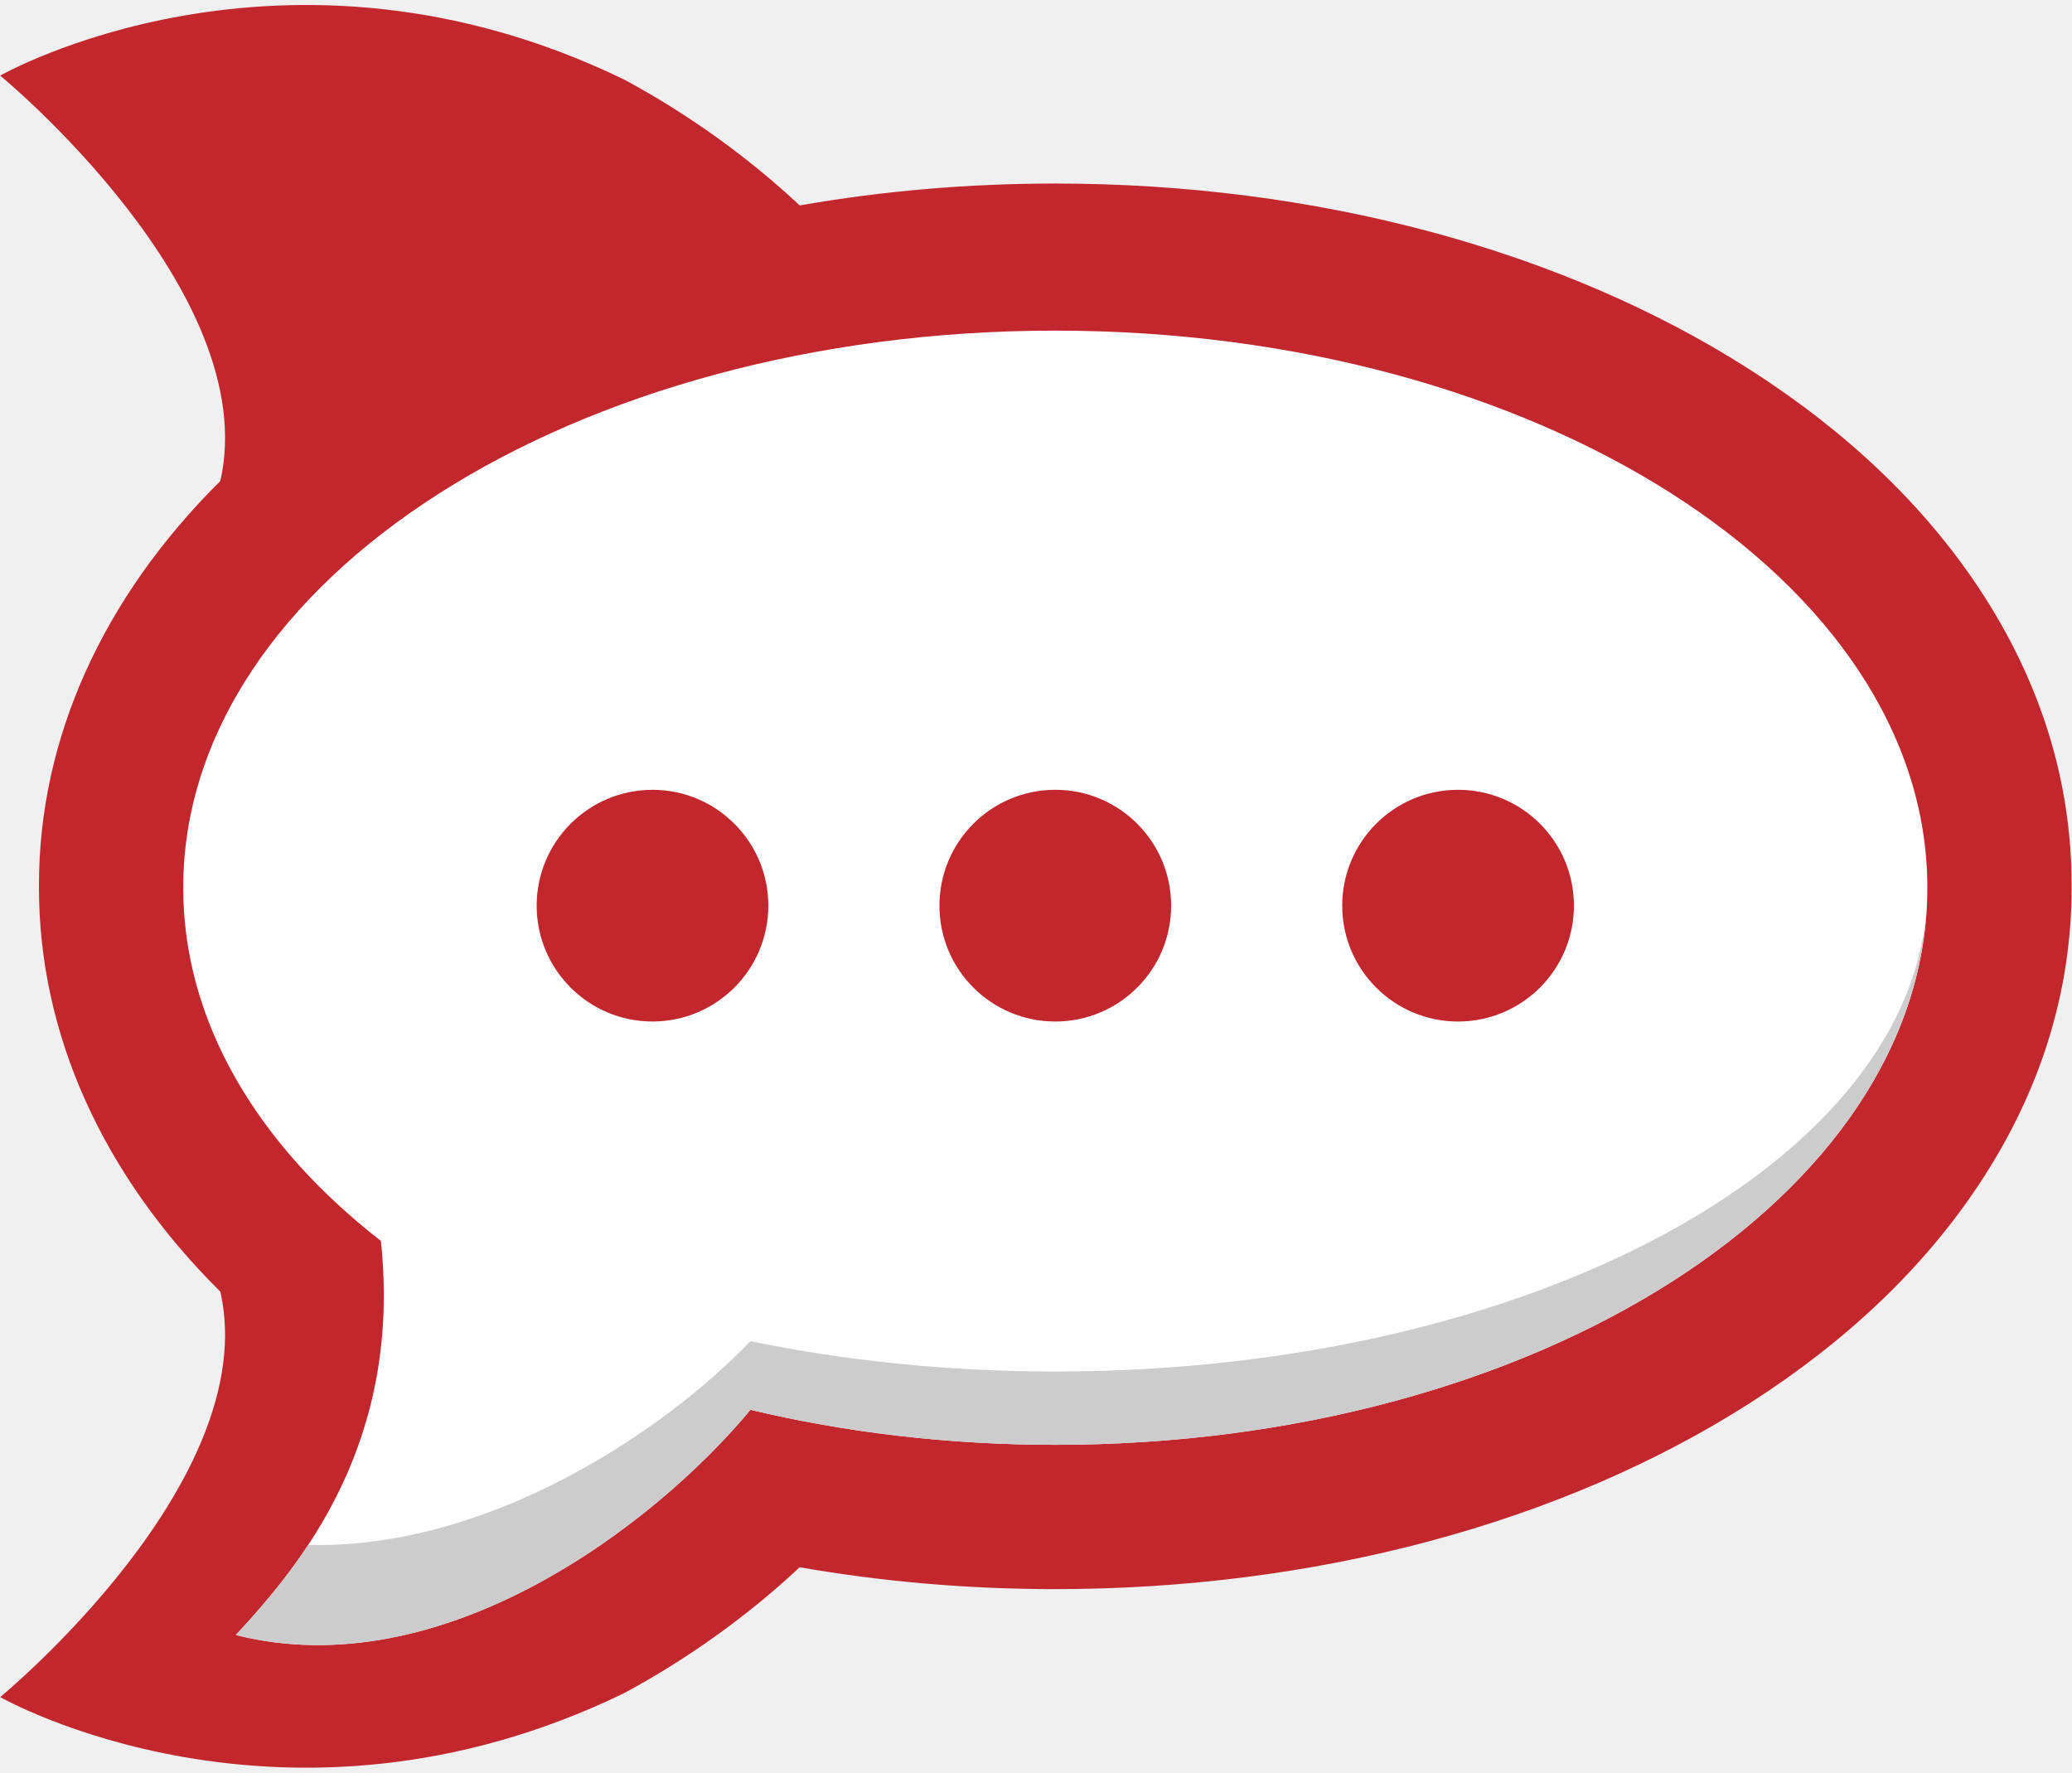
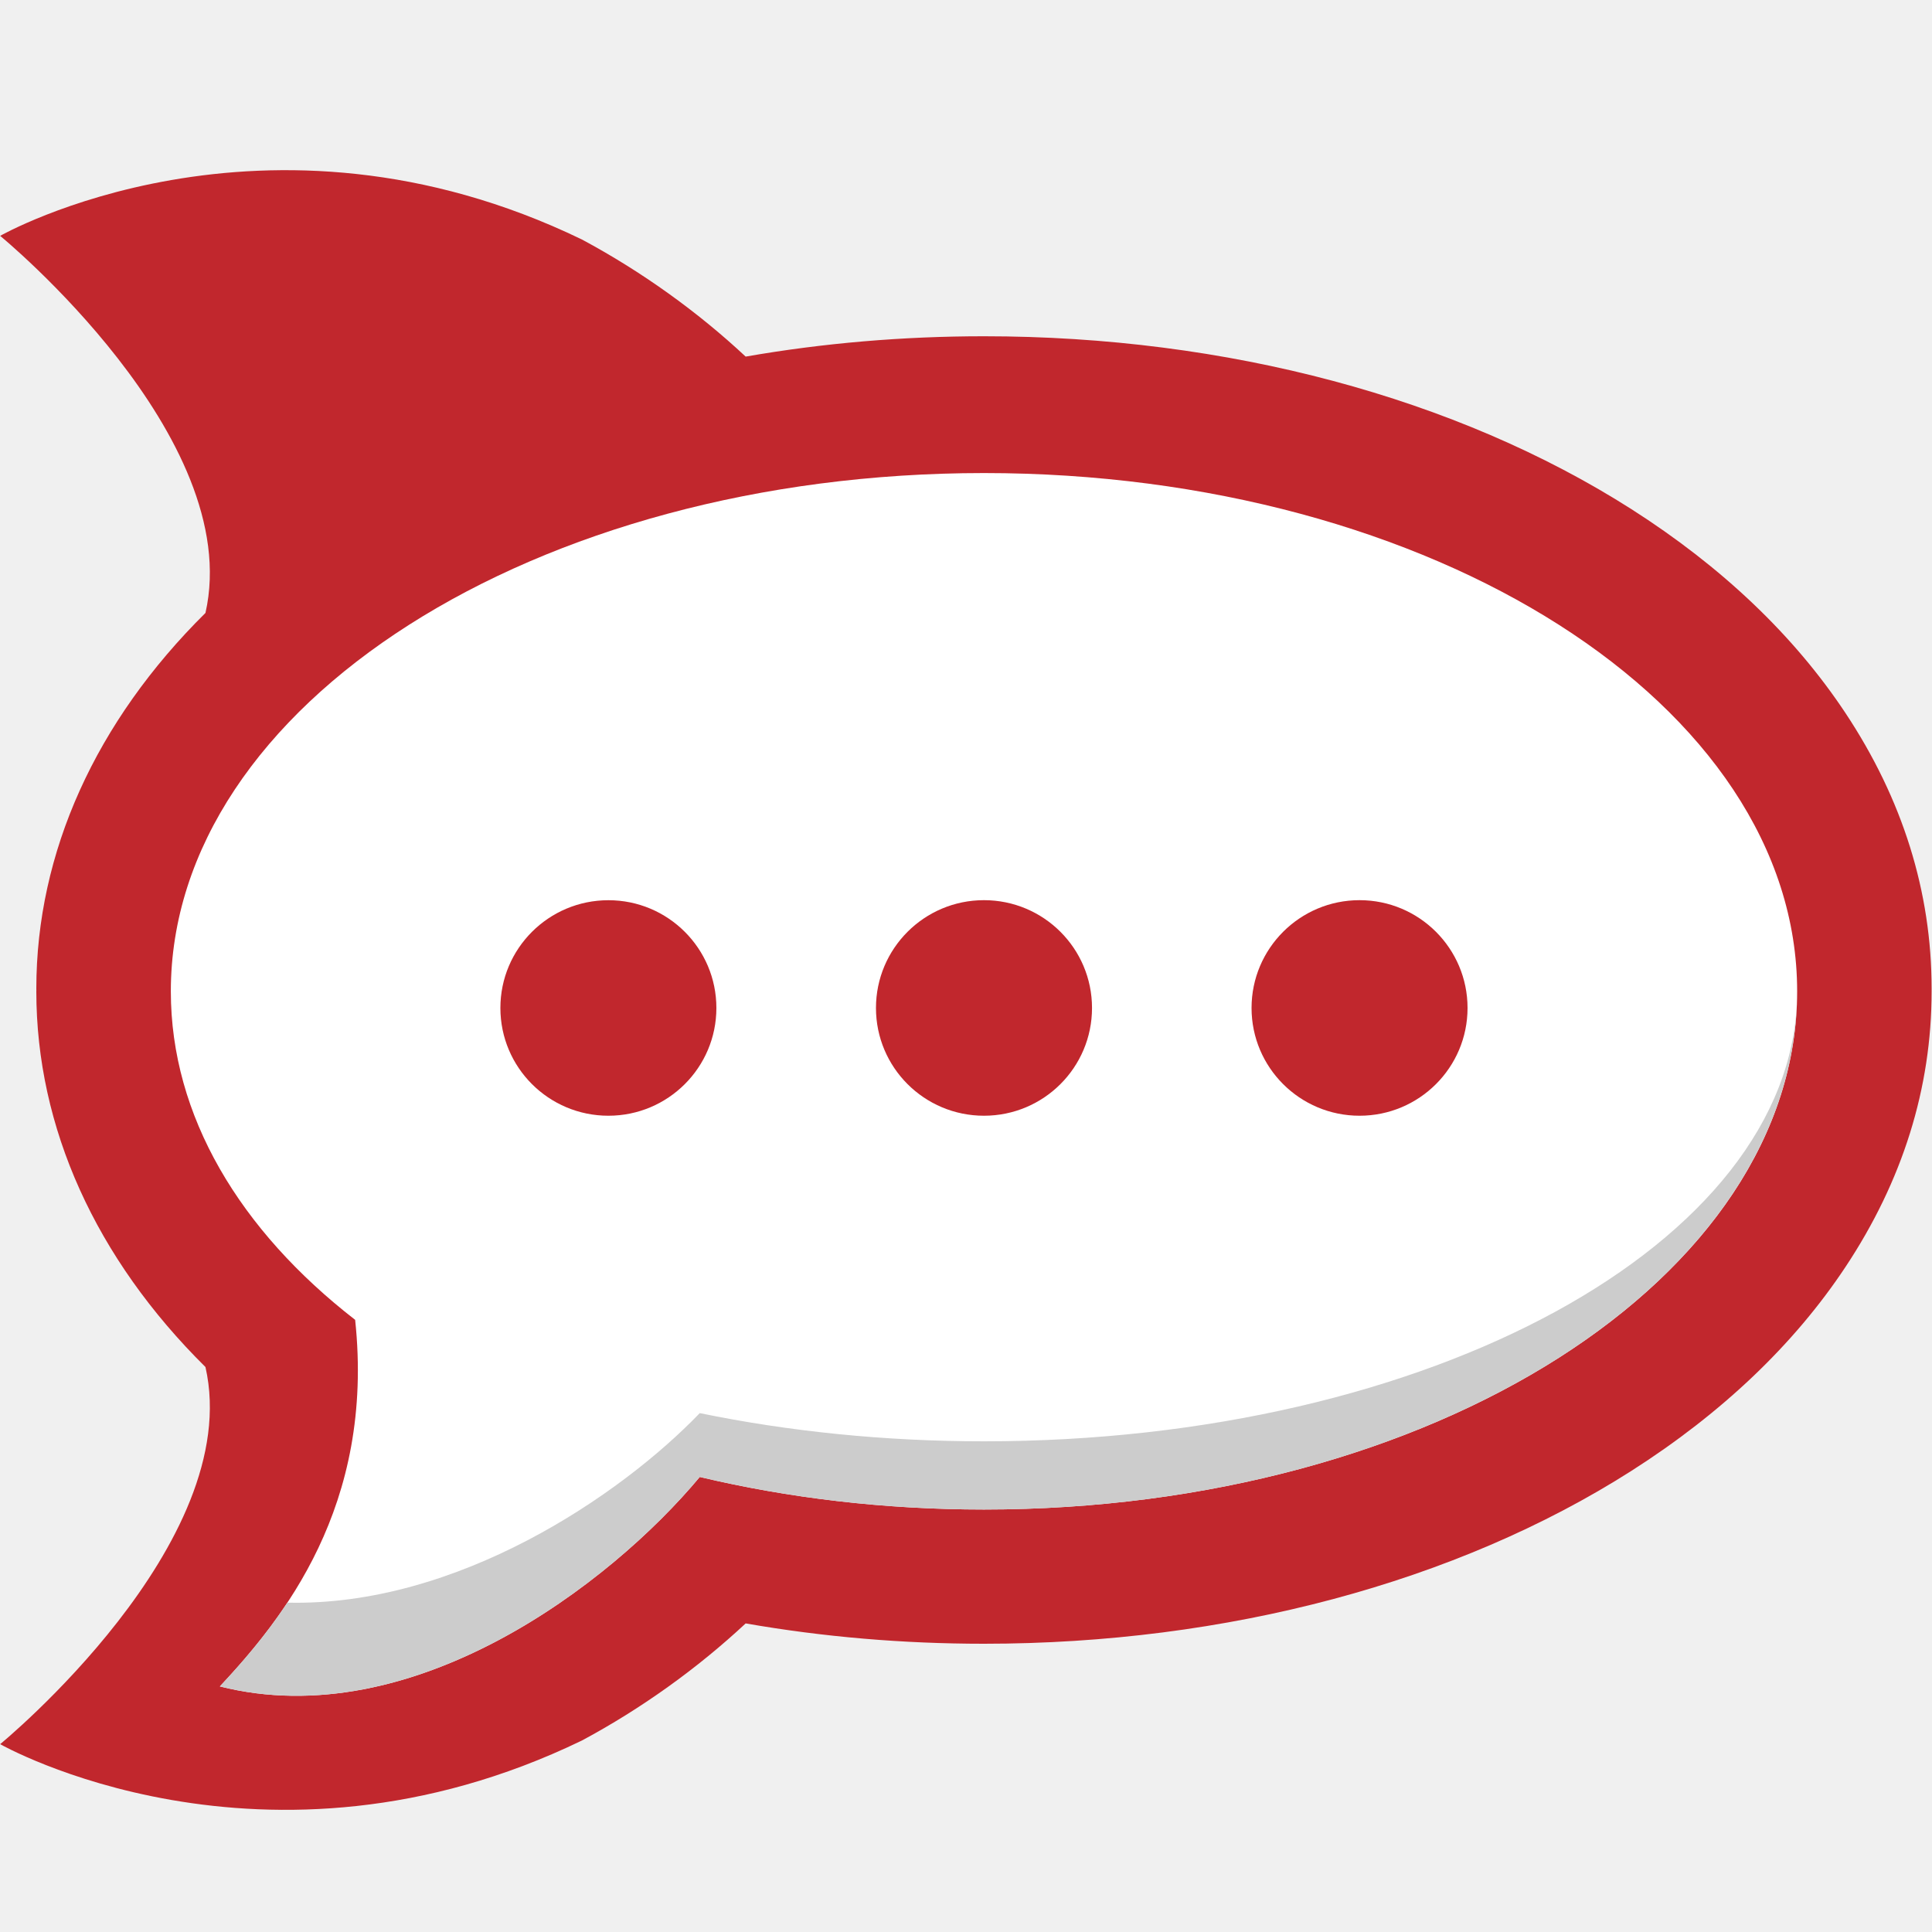
- <svg xmlns="http://www.w3.org/2000/svg" width="2500" height="2139" viewBox="0 0 256 219" preserveAspectRatio="xMidYMid">
-   <path d="M255.95 109.307c0-12.853-3.844-25.173-11.43-36.63-6.81-10.283-16.351-19.385-28.355-27.057-23.18-14.806-53.647-22.963-85.782-22.963-10.734 0-21.315.907-31.577 2.705-6.366-5.96-13.82-11.322-21.707-15.56C34.964-10.62.022 9.322.022 9.322s32.487 26.688 27.204 50.08C12.693 73.821 4.814 91.207 4.814 109.307c0 .056.003.115.003.173 0 .057-.003.113-.003.174 0 18.1 7.876 35.486 22.412 49.902C32.509 182.95.022 209.639.022 209.639s34.942 19.939 77.077-.48c7.886-4.238 15.338-9.603 21.707-15.56 10.264 1.796 20.843 2.702 31.577 2.702 32.137 0 62.601-8.151 85.782-22.958 12.004-7.671 21.545-16.77 28.356-27.058 7.585-11.455 11.43-23.781 11.43-36.628 0-.06-.003-.115-.003-.174l.002-.176z" fill="#C1272D" />
-   <path d="M130.383 40.828c59.505 0 107.746 30.814 107.746 68.824 0 38.007-48.241 68.823-107.746 68.823-13.25 0-25.94-1.532-37.662-4.325-11.915 14.332-38.125 34.26-63.587 27.82 8.282-8.895 20.552-23.926 17.926-48.686-15.262-11.873-24.422-27.07-24.422-43.632-.003-38.013 48.238-68.824 107.745-68.824" fill="#FFF" />
-   <path d="M130.383 126.18c7.906 0 14.314-6.408 14.314-14.314 0-7.905-6.408-14.313-14.314-14.313-7.905 0-14.313 6.408-14.313 14.313 0 7.906 6.408 14.314 14.313 14.314zm49.764 0c7.905 0 14.314-6.408 14.314-14.314 0-7.905-6.409-14.313-14.314-14.313s-14.313 6.408-14.313 14.313c0 7.906 6.408 14.314 14.313 14.314zm-99.53-.003c7.904 0 14.311-6.407 14.311-14.31 0-7.904-6.407-14.312-14.31-14.312-7.905 0-14.312 6.408-14.312 14.311 0 7.904 6.407 14.311 14.311 14.311z" fill="#C1272D" />
-   <path d="M130.383 169.42c-13.25 0-25.94-1.33-37.662-3.75-10.52 10.969-32.188 25.714-54.643 25.172-2.959 4.484-6.175 8.15-8.944 11.126 25.462 6.44 51.672-13.486 63.587-27.82 11.723 2.795 24.414 4.325 37.662 4.325 59.027 0 106.962-30.326 107.726-67.915-.764 32.582-48.699 58.861-107.726 58.861z" fill="#CCC" />
+ <svg xmlns="http://www.w3.org/2000/svg" width="40" height="40" viewBox="0 0 40 40" fill="none">
+   <path d="M39.992 20.47C39.992 18.466 39.392 16.546 38.206 14.759C37.142 13.156 35.651 11.737 33.776 10.541C30.154 8.233 25.393 6.962 20.372 6.962C18.695 6.962 17.042 7.103 15.438 7.383C14.444 6.454 13.279 5.618 12.047 4.958C5.463 1.774 0.003 4.883 0.003 4.883C0.003 4.883 5.08 9.043 4.254 12.69C1.983 14.938 0.752 17.648 0.752 20.47C0.752 20.479 0.753 20.488 0.753 20.497C0.753 20.506 0.752 20.515 0.752 20.524C0.752 23.346 1.983 26.056 4.254 28.303C5.08 31.951 0.003 36.111 0.003 36.111C0.003 36.111 5.463 39.22 12.047 36.036C13.279 35.376 14.443 34.539 15.438 33.611C17.042 33.891 18.695 34.032 20.372 34.032C25.394 34.032 30.154 32.761 33.776 30.453C35.651 29.257 37.142 27.838 38.206 26.235C39.392 24.449 39.992 22.527 39.992 20.524C39.992 20.515 39.992 20.506 39.992 20.497L39.992 20.47Z" fill="#C1272D" />
+   <path d="M20.372 9.794C29.67 9.794 37.208 14.598 37.208 20.524C37.208 26.449 29.67 31.253 20.372 31.253C18.302 31.253 16.319 31.014 14.488 30.579C12.626 32.813 8.531 35.92 4.552 34.916C5.846 33.529 7.763 31.186 7.353 27.326C4.968 25.475 3.537 23.106 3.537 20.524C3.537 14.598 11.074 9.794 20.372 9.794Z" fill="white" />
+   <path d="M20.372 23.1C21.608 23.1 22.609 22.101 22.609 20.869C22.609 19.637 21.608 18.637 20.372 18.637C19.137 18.637 18.136 19.637 18.136 20.869C18.136 22.101 19.137 23.1 20.372 23.1ZM28.148 23.1C29.383 23.1 30.384 22.101 30.384 20.869C30.384 19.637 29.383 18.637 28.148 18.637C26.913 18.637 25.912 19.637 25.912 20.869C25.912 22.101 26.913 23.1 28.148 23.1ZM12.596 23.1C13.831 23.1 14.832 22.101 14.832 20.869C14.832 19.637 13.831 18.638 12.597 18.638C11.361 18.638 10.36 19.637 10.36 20.869C10.36 22.101 11.361 23.1 12.596 23.1Z" fill="#C1272D" />
+   <path d="M20.372 29.841C18.302 29.841 16.319 29.634 14.488 29.257C12.844 30.967 9.458 33.265 5.95 33.181C5.487 33.88 4.985 34.451 4.552 34.915C8.531 35.919 12.626 32.813 14.488 30.578C16.319 31.014 18.302 31.253 20.372 31.253C29.595 31.253 37.085 26.525 37.205 20.665C37.085 25.744 29.595 29.841 20.372 29.841Z" fill="#CCCCCC" />
</svg>
